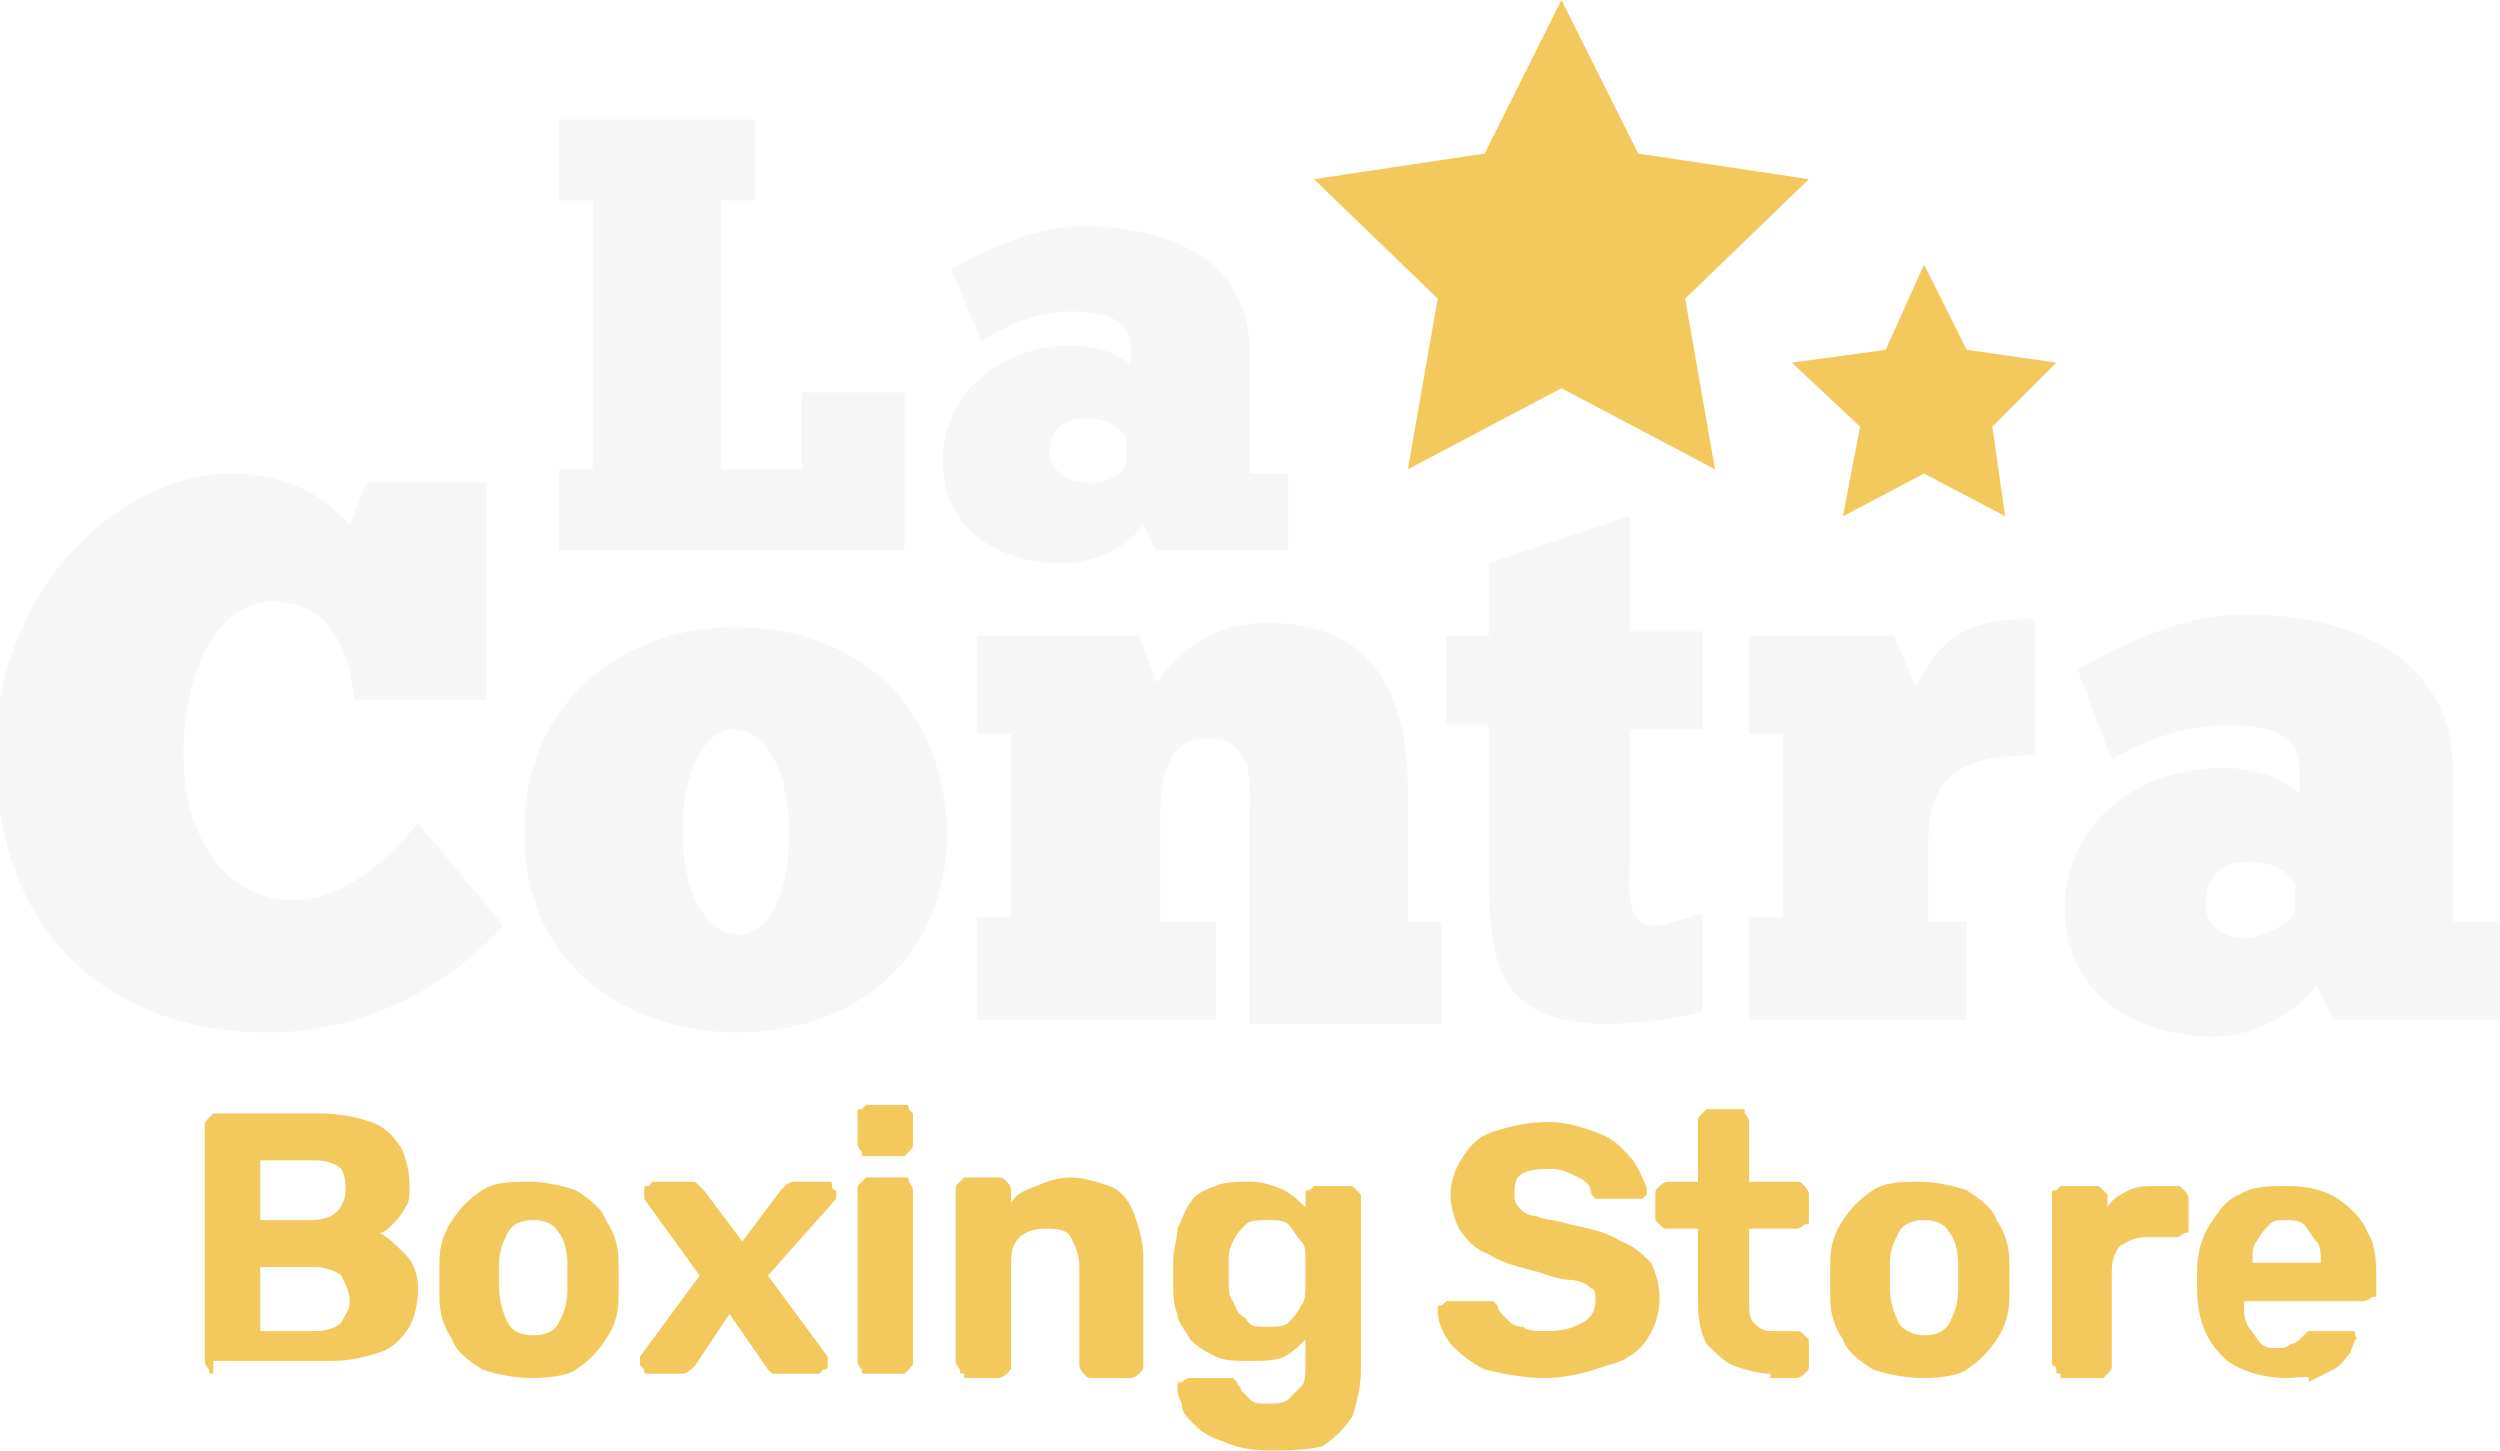
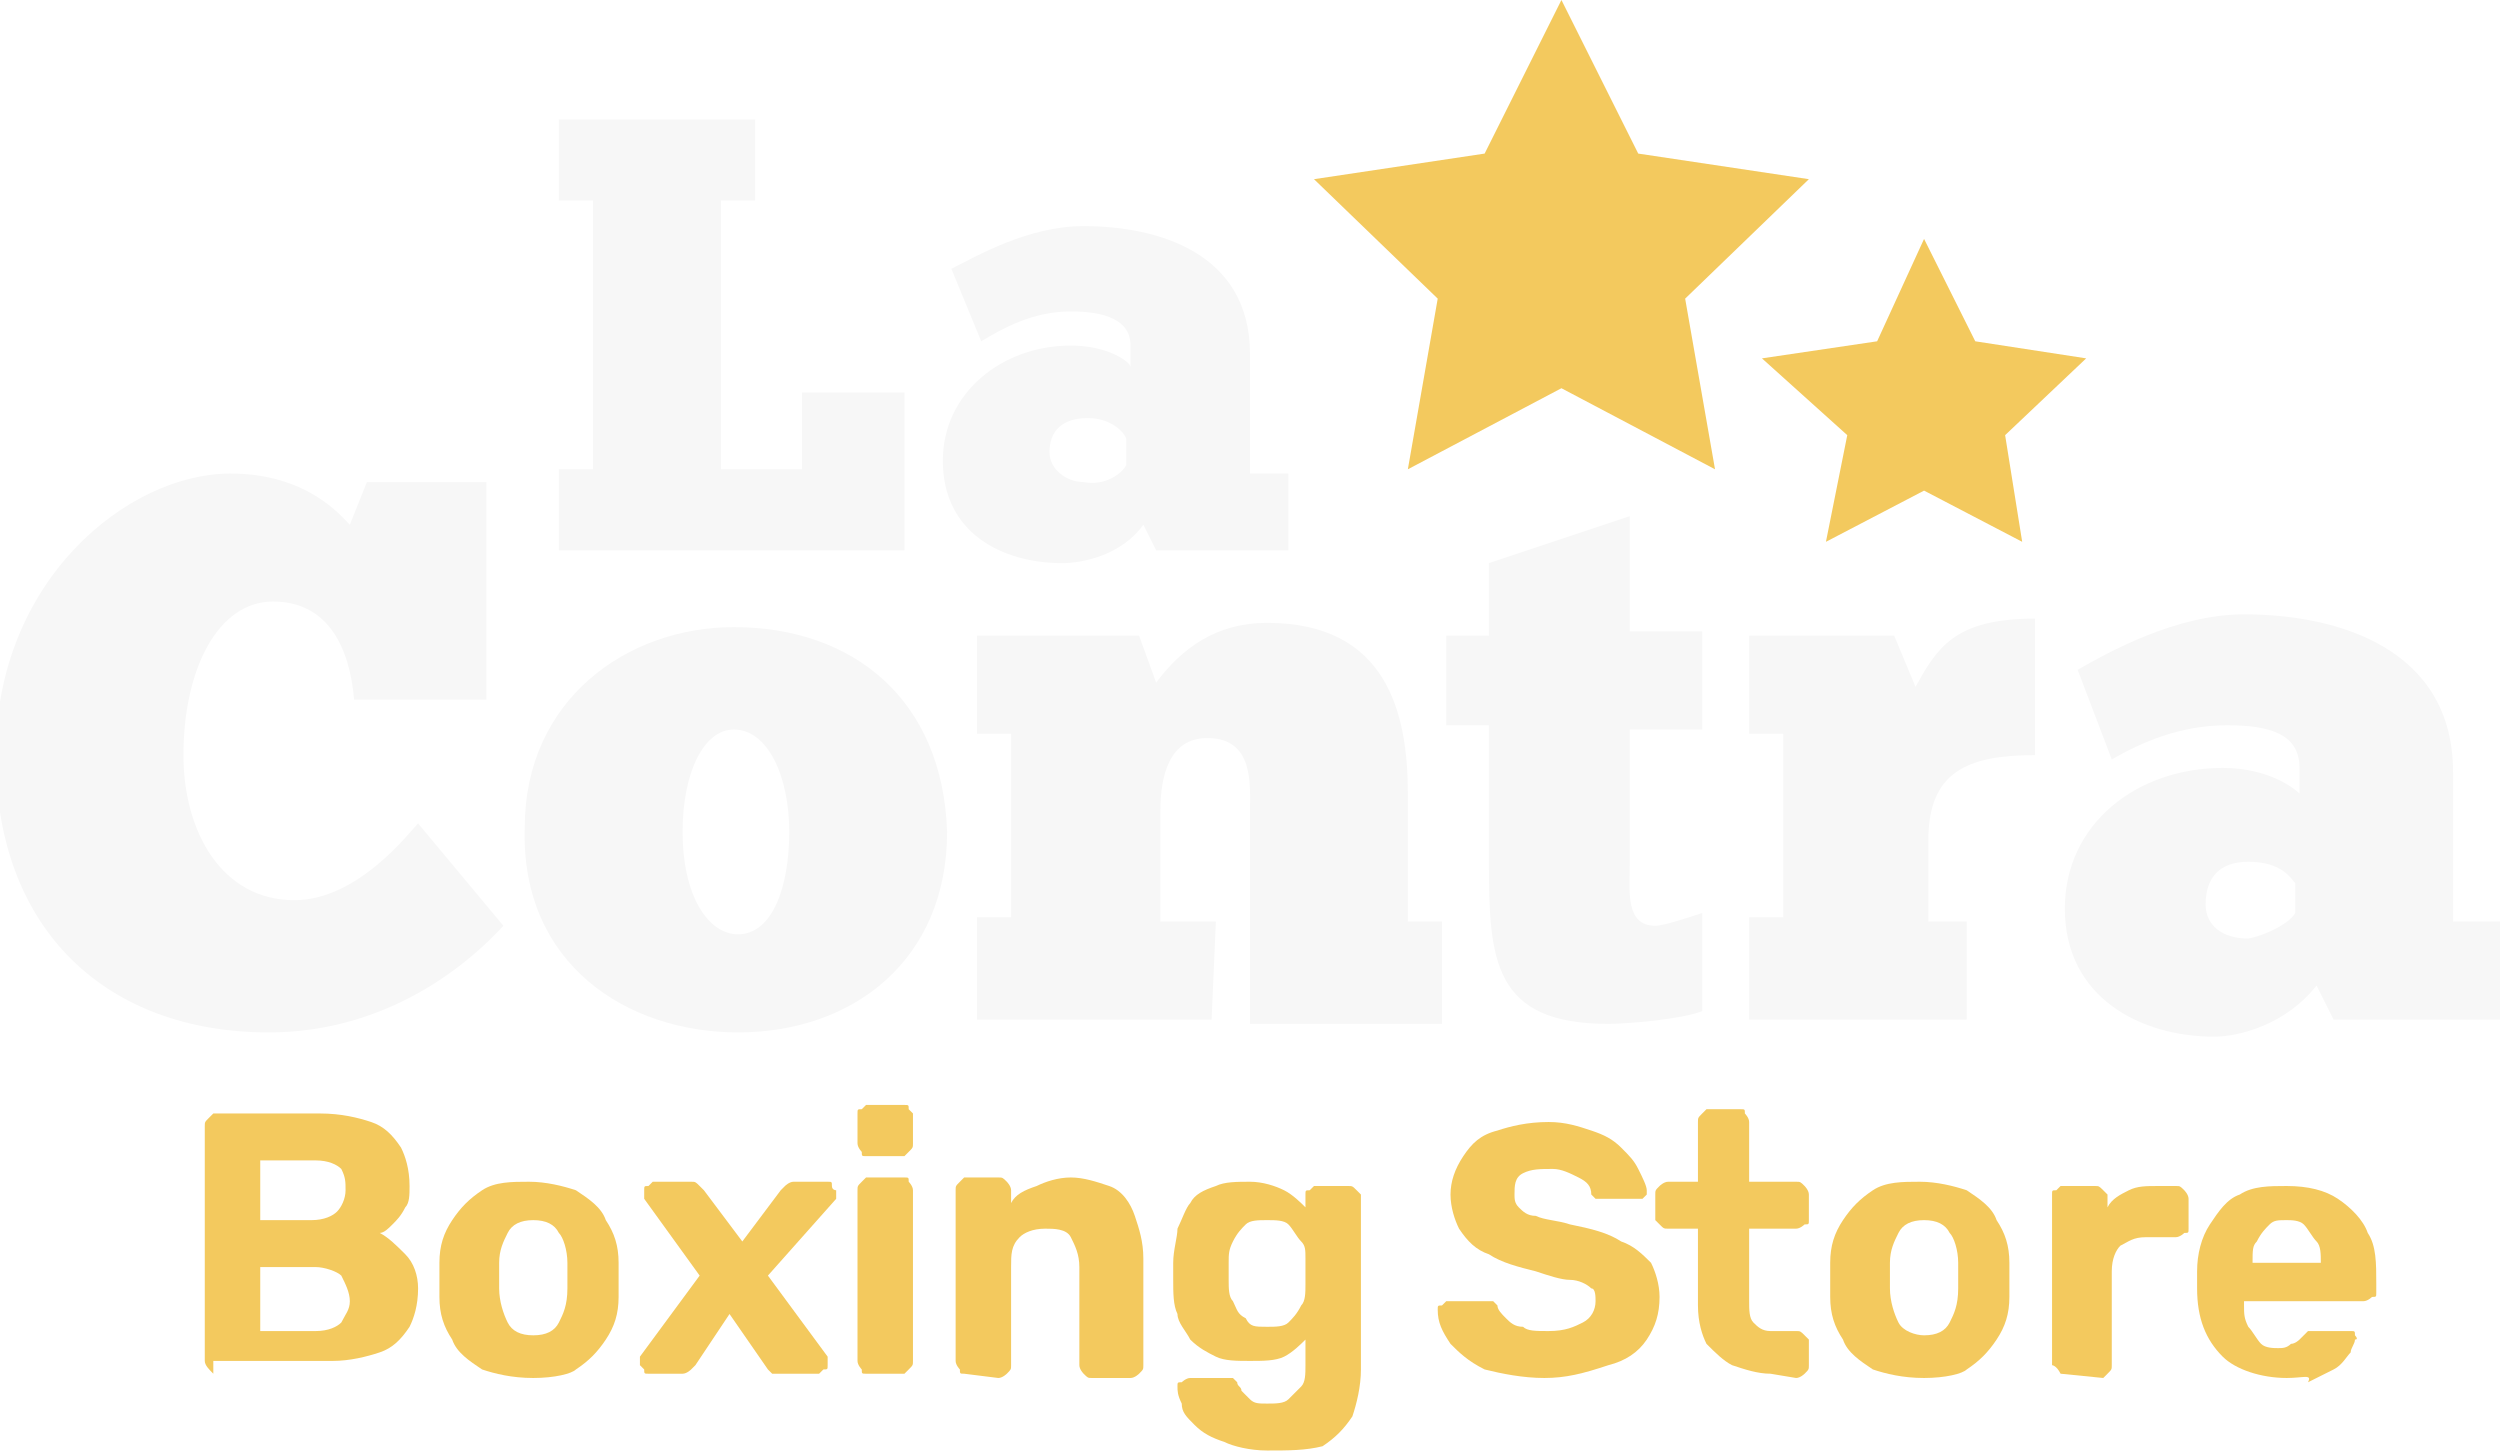
<svg xmlns="http://www.w3.org/2000/svg" version="1.1" id="ac3c5c70-146b-408b-b2f0-c719f1b46e11" x="0px" y="0px" viewBox="0 0 58.6 34" style="enable-background:new 0 0 58.6 34;" xml:space="preserve">
  <style type="text/css">
	.st0{fill:#F3C95E;}
	.st1{fill:#F7F7F7;}
</style>
  <g>
    <g>
      <polygon class="st0" points="36.6,0 38.4,3.6 42.4,4.2 39.5,7 40.2,11 36.6,9.1 33,11 33.7,7 30.8,4.2 34.8,3.6   " />
-       <polygon class="st0" points="45.1,6.2 46.1,8.2 48.2,8.5 46.7,10 47,12.1 45.1,11.1 43.2,12.1 43.6,10 42,8.5 44.2,8.2   " />
+       <polygon class="st0" points="45.1,5.6 46.3,8 48.9,8.4 47,10.2 47.4,12.7 45.1,11.5 42.8,12.7 43.3,10.2 41.3,8.4 44,8   " />
      <g>
        <g>
          <path class="st1" d="M13.1,2.8h4.6v1.9h-0.8V11h1.9V9.2h2.4v3.7h-8.1V11h0.8V4.7h-0.8V2.8z" />
-           <path class="st1" d="M22.3,6.3c0.6-0.3,1.8-1,3.1-1c1.7,0,3.9,0.6,3.9,3v2.8h0.9v1.8h-3.1l-0.3-0.6c-0.5,0.7-1.4,0.9-1.9,0.9      c-1.4,0-2.8-0.7-2.8-2.4c0-1.6,1.4-2.7,3-2.7c0.9,0,1.4,0.4,1.4,0.5V8.1c0-0.6-0.6-0.8-1.4-0.8c-0.9,0-1.6,0.4-2.1,0.7L22.3,6.3      z M26.4,10.9v-0.6c0-0.1-0.3-0.5-0.9-0.5c-0.6,0-0.9,0.3-0.9,0.8c0,0.4,0.4,0.7,0.8,0.7C25.9,11.4,26.3,11.1,26.4,10.9z" />
+           <path class="st1" d="M22.3,6.3c0.6-0.3,1.8-1,3.1-1c1.7,0,3.9,0.6,3.9,3v2.8h0.9v1.8h-3.1l-0.3-0.6c-0.5,0.7-1.4,0.9-1.9,0.9      c-1.4,0-2.8-0.7-2.8-2.4c0-1.6,1.4-2.7,3-2.7c0.9,0,1.4,0.4,1.4,0.5V8.1c0-0.6-0.6-0.8-1.4-0.8c-0.9,0-1.6,0.4-2.1,0.7L22.3,6.3      z M26.4,10.9v-0.6c0-0.1-0.3-0.5-0.9-0.5s-0.9,0.3-0.9,0.8c0,0.4,0.4,0.7,0.8,0.7C25.9,11.4,26.3,11.1,26.4,10.9z" />
        </g>
-         <path class="st1" d="M11.8,21.7c-1.2,1.3-3.1,2.5-5.5,2.5c-3.8,0-6.4-2.4-6.4-6.5c0-4.1,3.1-6.6,5.5-6.6c1.8,0,2.6,1,2.8,1.2     l0.4-1h2.8v5.1H8.3c-0.1-1.2-0.6-2.3-1.9-2.3c-1.3,0-2.1,1.6-2.1,3.6c0,1.8,0.9,3.4,2.6,3.4c1.5,0,2.7-1.6,2.9-1.8L11.8,21.7z" />
+         <path class="st1" d="M11.8,21.7c-1.2,1.3-3.1,2.5-5.5,2.5c-3.8,0-6.4-2.4-6.4-6.5s3.1-6.6,5.5-6.6c1.8,0,2.6,1,2.8,1.2l0.4-1h2.8     v5.1H8.3c-0.1-1.2-0.6-2.3-1.9-2.3s-2.1,1.6-2.1,3.6c0,1.8,0.9,3.4,2.6,3.4c1.5,0,2.7-1.6,2.9-1.8L11.8,21.7z" />
        <path class="st1" d="M12.3,19.4c0-3,2.4-4.7,4.9-4.7c2.8,0,4.9,1.7,5,4.8c0,3-2.2,4.7-4.9,4.7C14.7,24.2,12.2,22.6,12.3,19.4z      M18.5,19.5c0-1.3-0.5-2.4-1.3-2.4c-0.7,0-1.2,1-1.2,2.4c0,1.5,0.6,2.4,1.3,2.4C18.1,21.9,18.5,20.8,18.5,19.5z" />
-         <path class="st1" d="M28.4,23.9h-5.5v-2.4h0.8v-4.3h-0.8v-2.3h3.8l0.4,1.1c0.6-0.8,1.4-1.4,2.6-1.4c2.8,0,3.3,2.1,3.3,4v3h0.8     v2.4h-4.5V19c0-0.6,0.1-1.7-1-1.7c-0.9,0-1.1,0.9-1.1,1.7v2.6h1.3V23.9z" />
-         <path class="st1" d="M33.9,14.9h1v-1.7l3.3-1.1v2.7h1.7v2.3h-1.7v3.2c0,0.6-0.1,1.4,0.6,1.4c0.2,0,0.8-0.2,1.1-0.3v2.3     c-0.5,0.2-1.8,0.3-2.2,0.3c-2.7,0-2.8-1.5-2.8-3.8v-3.2h-1V14.9z" />
-         <path class="st1" d="M46.1,23.9H41v-2.4h0.8v-4.3h-0.8v-2.3h3.4l0.5,1.2c0.5-0.9,0.9-1.6,2.8-1.6v3.2c-1.6,0-2.5,0.4-2.5,2v1.9     h0.9V23.9z" />
+         <path class="st1" d="M28.4,23.9h-5.5v-2.4h0.8v-4.3h-0.8v-2.3h3.8l0.4,1.1c0.6-0.8,1.4-1.4,2.6-1.4c2.8,0,3.3,2.1,3.3,4v3h0.8V24     h-4.5v-5c0-0.6,0.1-1.7-1-1.7c-0.9,0-1.1,0.9-1.1,1.7v2.6h1.3L28.4,23.9L28.4,23.9z" />
+         <path class="st1" d="M33.9,14.9h1v-1.7l3.3-1.1v2.7h1.7v2.3h-1.7v3.2c0,0.6-0.1,1.4,0.6,1.4c0.2,0,0.8-0.2,1.1-0.3v2.3     c-0.5,0.2-1.8,0.3-2.2,0.3c-2.7,0-2.8-1.5-2.8-3.8V17h-1C33.9,17,33.9,14.9,33.9,14.9z" />
+         <path class="st1" d="M46.1,23.9H41v-2.4h0.8v-4.3H41v-2.3h3.4l0.5,1.2c0.5-0.9,0.9-1.6,2.8-1.6v3.2c-1.6,0-2.5,0.4-2.5,2v1.9h0.9     C46.1,21.6,46.1,23.9,46.1,23.9z" />
        <path class="st1" d="M48.7,15.7c0.7-0.4,2.3-1.3,3.9-1.3c2.2,0,4.9,0.8,4.9,3.7v3.5h1.1v2.3h-3.9l-0.4-0.8     c-0.7,0.9-1.8,1.2-2.4,1.2c-1.7,0-3.5-0.9-3.5-3c0-2,1.7-3.3,3.7-3.3c1.1,0,1.7,0.5,1.8,0.6V18c0-0.8-0.7-1-1.7-1     c-1.1,0-2,0.4-2.7,0.8L48.7,15.7z M53.8,21.4v-0.7c-0.1-0.1-0.3-0.5-1.1-0.5c-0.7,0-1,0.4-1,1c0,0.5,0.4,0.8,1,0.8     C53.2,21.9,53.7,21.6,53.8,21.4z" />
      </g>
    </g>
    <g>
-       <path class="st0" d="M5,32.2c-0.1,0-0.1,0-0.1-0.1c0,0-0.1-0.1-0.1-0.2v-5.5c0-0.1,0-0.1,0.1-0.2c0,0,0.1-0.1,0.1-0.1h2.5    c0.5,0,0.9,0.1,1.2,0.2s0.5,0.3,0.7,0.6c0.1,0.2,0.2,0.5,0.2,0.9c0,0.2,0,0.4-0.1,0.5c-0.1,0.2-0.2,0.3-0.3,0.4    c-0.1,0.1-0.2,0.2-0.3,0.2c0.2,0.1,0.4,0.3,0.6,0.5c0.2,0.2,0.3,0.5,0.3,0.8c0,0.4-0.1,0.7-0.2,0.9c-0.2,0.3-0.4,0.5-0.7,0.6    c-0.3,0.1-0.7,0.2-1.1,0.2H5z M6.1,28.6h1.2c0.3,0,0.5-0.1,0.6-0.2c0.1-0.1,0.2-0.3,0.2-0.5S8.1,27.6,8,27.4    c-0.1-0.1-0.3-0.2-0.6-0.2H6.1V28.6z M6.1,31.2h1.3c0.3,0,0.5-0.1,0.6-0.2c0.1-0.2,0.2-0.3,0.2-0.5c0-0.2-0.1-0.4-0.2-0.6    c-0.1-0.1-0.4-0.2-0.6-0.2H6.1V31.2z" />
-       <path class="st0" d="M12.5,32.3c-0.5,0-0.9-0.1-1.2-0.2c-0.3-0.2-0.6-0.4-0.7-0.7c-0.2-0.3-0.3-0.6-0.3-1c0-0.1,0-0.2,0-0.4    c0-0.1,0-0.3,0-0.4c0-0.4,0.1-0.7,0.3-1c0.2-0.3,0.4-0.5,0.7-0.7c0.3-0.2,0.7-0.2,1.1-0.2c0.4,0,0.8,0.1,1.1,0.2    c0.3,0.2,0.6,0.4,0.7,0.7c0.2,0.3,0.3,0.6,0.3,1c0,0.1,0,0.2,0,0.4c0,0.1,0,0.3,0,0.4c0,0.4-0.1,0.7-0.3,1    c-0.2,0.3-0.4,0.5-0.7,0.7C13.4,32.2,13,32.3,12.5,32.3z M12.5,31.3c0.3,0,0.5-0.1,0.6-0.3c0.1-0.2,0.2-0.4,0.2-0.8    c0-0.1,0-0.2,0-0.3c0-0.1,0-0.3,0-0.3c0-0.3-0.1-0.6-0.2-0.7c-0.1-0.2-0.3-0.3-0.6-0.3c-0.3,0-0.5,0.1-0.6,0.3    c-0.1,0.2-0.2,0.4-0.2,0.7c0,0.1,0,0.2,0,0.3c0,0.1,0,0.3,0,0.3c0,0.3,0.1,0.6,0.2,0.8C12,31.2,12.2,31.3,12.5,31.3z" />
-       <path class="st0" d="M15.2,32.2c-0.1,0-0.1,0-0.1-0.1c0,0-0.1-0.1-0.1-0.1c0,0,0,0,0-0.1c0,0,0,0,0-0.1l1.4-1.9l-1.3-1.8    c0,0,0,0,0-0.1c0,0,0,0,0-0.1c0-0.1,0-0.1,0.1-0.1c0,0,0.1-0.1,0.1-0.1h0.9c0.1,0,0.1,0,0.2,0.1c0,0,0.1,0.1,0.1,0.1l0.9,1.2    l0.9-1.2c0,0,0.1-0.1,0.1-0.1s0.1-0.1,0.2-0.1h0.8c0.1,0,0.1,0,0.1,0.1s0.1,0.1,0.1,0.1c0,0,0,0,0,0.1c0,0,0,0,0,0.1L18,29.9    l1.4,1.9c0,0,0,0,0,0.1c0,0,0,0,0,0.1c0,0.1,0,0.1-0.1,0.1c0,0-0.1,0.1-0.1,0.1h-0.9c-0.1,0-0.1,0-0.2,0c0,0-0.1-0.1-0.1-0.1    l-0.9-1.3L16.3,32c0,0-0.1,0.1-0.1,0.1c0,0-0.1,0.1-0.2,0.1H15.2z" />
-       <path class="st0" d="M20.3,27.1c-0.1,0-0.1,0-0.1-0.1c0,0-0.1-0.1-0.1-0.2v-0.7c0-0.1,0-0.1,0.1-0.1c0,0,0.1-0.1,0.1-0.1h0.9    c0.1,0,0.1,0,0.1,0.1c0,0,0.1,0.1,0.1,0.1v0.7c0,0.1,0,0.1-0.1,0.2c0,0-0.1,0.1-0.1,0.1H20.3z M20.3,32.2c-0.1,0-0.1,0-0.1-0.1    c0,0-0.1-0.1-0.1-0.2v-4c0-0.1,0-0.1,0.1-0.2c0,0,0.1-0.1,0.1-0.1h0.9c0.1,0,0.1,0,0.1,0.1c0,0,0.1,0.1,0.1,0.2v4    c0,0.1,0,0.1-0.1,0.2c0,0-0.1,0.1-0.1,0.1H20.3z" />
-       <path class="st0" d="M22.6,32.2c-0.1,0-0.1,0-0.1-0.1c0,0-0.1-0.1-0.1-0.2v-4c0-0.1,0-0.1,0.1-0.2c0,0,0.1-0.1,0.1-0.1h0.8    c0.1,0,0.1,0,0.2,0.1c0,0,0.1,0.1,0.1,0.2v0.3c0.1-0.2,0.3-0.3,0.6-0.4c0.2-0.1,0.5-0.2,0.8-0.2c0.3,0,0.6,0.1,0.9,0.2    c0.3,0.1,0.5,0.4,0.6,0.7c0.1,0.3,0.2,0.6,0.2,1V32c0,0.1,0,0.1-0.1,0.2c0,0-0.1,0.1-0.2,0.1h-0.9c-0.1,0-0.1,0-0.2-0.1    c0,0-0.1-0.1-0.1-0.2v-2.3c0-0.3-0.1-0.5-0.2-0.7c-0.1-0.2-0.4-0.2-0.6-0.2c-0.3,0-0.5,0.1-0.6,0.2c-0.2,0.2-0.2,0.4-0.2,0.7V32    c0,0.1,0,0.1-0.1,0.2c0,0-0.1,0.1-0.2,0.1H22.6z" />
-       <path class="st0" d="M29.7,34c-0.4,0-0.8-0.1-1-0.2c-0.3-0.1-0.5-0.2-0.7-0.4c-0.2-0.2-0.3-0.3-0.3-0.5c-0.1-0.2-0.1-0.3-0.1-0.4    c0-0.1,0-0.1,0.1-0.1c0,0,0.1-0.1,0.2-0.1h0.9c0.1,0,0.1,0,0.1,0c0,0,0.1,0.1,0.1,0.1c0,0.1,0.1,0.1,0.1,0.2    c0.1,0.1,0.1,0.1,0.2,0.2c0.1,0.1,0.2,0.1,0.4,0.1c0.2,0,0.4,0,0.5-0.1c0.1-0.1,0.2-0.2,0.3-0.3c0.1-0.1,0.1-0.3,0.1-0.5v-0.6    c-0.1,0.1-0.3,0.3-0.5,0.4c-0.2,0.1-0.5,0.1-0.8,0.1c-0.3,0-0.6,0-0.8-0.1c-0.2-0.1-0.4-0.2-0.6-0.4c-0.1-0.2-0.3-0.4-0.3-0.6    c-0.1-0.2-0.1-0.5-0.1-0.8c0-0.2,0-0.3,0-0.4c0-0.3,0.1-0.6,0.1-0.8c0.1-0.2,0.2-0.5,0.3-0.6c0.1-0.2,0.3-0.3,0.6-0.4    c0.2-0.1,0.5-0.1,0.8-0.1c0.3,0,0.6,0.1,0.8,0.2c0.2,0.1,0.4,0.3,0.5,0.4V28c0-0.1,0-0.1,0.1-0.1c0,0,0.1-0.1,0.1-0.1h0.8    c0.1,0,0.1,0,0.2,0.1c0,0,0.1,0.1,0.1,0.1l0,4.1c0,0.4-0.1,0.8-0.2,1.1c-0.2,0.3-0.4,0.5-0.7,0.7C30.6,34,30.2,34,29.7,34z     M29.7,31.1c0.2,0,0.4,0,0.5-0.1c0.1-0.1,0.2-0.2,0.3-0.4c0.1-0.1,0.1-0.3,0.1-0.5c0-0.1,0-0.2,0-0.3c0-0.1,0-0.2,0-0.3    c0-0.2,0-0.3-0.1-0.4c-0.1-0.1-0.2-0.3-0.3-0.4c-0.1-0.1-0.3-0.1-0.5-0.1c-0.2,0-0.4,0-0.5,0.1c-0.1,0.1-0.2,0.2-0.3,0.4    c-0.1,0.2-0.1,0.3-0.1,0.5c0,0.1,0,0.3,0,0.4c0,0.2,0,0.4,0.1,0.5c0.1,0.2,0.1,0.3,0.3,0.4C29.3,31.1,29.4,31.1,29.7,31.1z" />
-       <path class="st0" d="M36.2,32.3c-0.5,0-1-0.1-1.4-0.2c-0.4-0.2-0.6-0.4-0.8-0.6c-0.2-0.3-0.3-0.5-0.3-0.8c0-0.1,0-0.1,0.1-0.1    c0,0,0.1-0.1,0.1-0.1h0.9c0.1,0,0.1,0,0.2,0c0,0,0.1,0.1,0.1,0.1c0,0.1,0.1,0.2,0.2,0.3c0.1,0.1,0.2,0.2,0.4,0.2    c0.1,0.1,0.3,0.1,0.6,0.1c0.4,0,0.6-0.1,0.8-0.2c0.2-0.1,0.3-0.3,0.3-0.5c0-0.1,0-0.3-0.1-0.3c-0.1-0.1-0.3-0.2-0.5-0.2    s-0.5-0.1-0.8-0.2c-0.4-0.1-0.8-0.2-1.1-0.4c-0.3-0.1-0.5-0.3-0.7-0.6c-0.1-0.2-0.2-0.5-0.2-0.8s0.1-0.6,0.3-0.9    c0.2-0.3,0.4-0.5,0.8-0.6c0.3-0.1,0.7-0.2,1.2-0.2c0.4,0,0.7,0.1,1,0.2c0.3,0.1,0.5,0.2,0.7,0.4c0.2,0.2,0.3,0.3,0.4,0.5    c0.1,0.2,0.2,0.4,0.2,0.5c0,0.1,0,0.1,0,0.1c0,0-0.1,0.1-0.1,0.1h-0.9c-0.1,0-0.1,0-0.2,0c0,0-0.1-0.1-0.1-0.1    c0-0.2-0.1-0.3-0.3-0.4c-0.2-0.1-0.4-0.2-0.6-0.2c-0.3,0-0.5,0-0.7,0.1c-0.2,0.1-0.2,0.3-0.2,0.5c0,0.1,0,0.2,0.1,0.3    c0.1,0.1,0.2,0.2,0.4,0.2c0.2,0.1,0.5,0.1,0.8,0.2c0.5,0.1,0.9,0.2,1.2,0.4c0.3,0.1,0.5,0.3,0.7,0.5c0.1,0.2,0.2,0.5,0.2,0.8    c0,0.4-0.1,0.7-0.3,1c-0.2,0.3-0.5,0.5-0.9,0.6C37.1,32.2,36.7,32.3,36.2,32.3z" />
-       <path class="st0" d="M41.5,32.2c-0.3,0-0.6-0.1-0.9-0.2c-0.2-0.1-0.4-0.3-0.6-0.5c-0.1-0.2-0.2-0.5-0.2-0.9v-1.8h-0.7    c-0.1,0-0.1,0-0.2-0.1c0,0-0.1-0.1-0.1-0.1V28c0-0.1,0-0.1,0.1-0.2c0,0,0.1-0.1,0.2-0.1h0.7v-1.4c0-0.1,0-0.1,0.1-0.2    s0.1-0.1,0.1-0.1h0.8c0.1,0,0.1,0,0.1,0.1c0,0,0.1,0.1,0.1,0.2v1.4h1.1c0.1,0,0.1,0,0.2,0.1c0,0,0.1,0.1,0.1,0.2v0.6    c0,0.1,0,0.1-0.1,0.1c0,0-0.1,0.1-0.2,0.1h-1.1v1.7c0,0.2,0,0.4,0.1,0.5c0.1,0.1,0.2,0.2,0.4,0.2h0.6c0.1,0,0.1,0,0.2,0.1    c0,0,0.1,0.1,0.1,0.1V32c0,0.1,0,0.1-0.1,0.2c0,0-0.1,0.1-0.2,0.1H41.5z" />
-       <path class="st0" d="M45.1,32.3c-0.5,0-0.9-0.1-1.2-0.2c-0.3-0.2-0.6-0.4-0.7-0.7c-0.2-0.3-0.3-0.6-0.3-1c0-0.1,0-0.2,0-0.4    c0-0.1,0-0.3,0-0.4c0-0.4,0.1-0.7,0.3-1c0.2-0.3,0.4-0.5,0.7-0.7c0.3-0.2,0.7-0.2,1.1-0.2c0.4,0,0.8,0.1,1.1,0.2    c0.3,0.2,0.6,0.4,0.7,0.7c0.2,0.3,0.3,0.6,0.3,1c0,0.1,0,0.2,0,0.4c0,0.1,0,0.3,0,0.4c0,0.4-0.1,0.7-0.3,1    c-0.2,0.3-0.4,0.5-0.7,0.7C46,32.2,45.6,32.3,45.1,32.3z M45.1,31.3c0.3,0,0.5-0.1,0.6-0.3c0.1-0.2,0.2-0.4,0.2-0.8    c0-0.1,0-0.2,0-0.3c0-0.1,0-0.3,0-0.3c0-0.3-0.1-0.6-0.2-0.7c-0.1-0.2-0.3-0.3-0.6-0.3c-0.3,0-0.5,0.1-0.6,0.3    c-0.1,0.2-0.2,0.4-0.2,0.7c0,0.1,0,0.2,0,0.3c0,0.1,0,0.3,0,0.3c0,0.3,0.1,0.6,0.2,0.8C44.6,31.2,44.9,31.3,45.1,31.3z" />
-       <path class="st0" d="M48.3,32.2c-0.1,0-0.1,0-0.1-0.1S48.1,32,48.1,32v-4c0-0.1,0-0.1,0.1-0.1c0,0,0.1-0.1,0.1-0.1h0.8    c0.1,0,0.1,0,0.2,0.1c0,0,0.1,0.1,0.1,0.1v0.3c0.1-0.2,0.3-0.3,0.5-0.4c0.2-0.1,0.4-0.1,0.7-0.1H51c0.1,0,0.1,0,0.2,0.1    c0,0,0.1,0.1,0.1,0.2v0.7c0,0.1,0,0.1-0.1,0.1c0,0-0.1,0.1-0.2,0.1h-0.7c-0.3,0-0.4,0.1-0.6,0.2c-0.1,0.1-0.2,0.3-0.2,0.6V32    c0,0.1,0,0.1-0.1,0.2s-0.1,0.1-0.1,0.1H48.3z" />
-       <path class="st0" d="M53.6,32.3c-0.6,0-1.2-0.2-1.5-0.5c-0.4-0.4-0.6-0.9-0.6-1.6c0,0,0-0.1,0-0.2c0-0.1,0-0.1,0-0.2    c0-0.4,0.1-0.8,0.3-1.1c0.2-0.3,0.4-0.6,0.7-0.7c0.3-0.2,0.7-0.2,1.1-0.2c0.5,0,0.9,0.1,1.2,0.3c0.3,0.2,0.6,0.5,0.7,0.8    c0.2,0.3,0.2,0.7,0.2,1.2v0.2c0,0.1,0,0.1-0.1,0.1c0,0-0.1,0.1-0.2,0.1h-2.8c0,0,0,0,0,0.1c0,0.2,0,0.3,0.1,0.5    c0.1,0.1,0.2,0.3,0.3,0.4c0.1,0.1,0.3,0.1,0.4,0.1c0.1,0,0.2,0,0.3-0.1c0.1,0,0.2-0.1,0.2-0.1c0.1-0.1,0.1-0.1,0.1-0.1    c0.1-0.1,0.1-0.1,0.1-0.1c0,0,0.1,0,0.1,0h0.9c0.1,0,0.1,0,0.1,0.1c0,0,0.1,0.1,0,0.1c0,0.1-0.1,0.2-0.1,0.3    c-0.1,0.1-0.2,0.3-0.4,0.4s-0.4,0.2-0.6,0.3C54.2,32.2,54,32.3,53.6,32.3z M52.8,29.6h1.6v0c0-0.2,0-0.4-0.1-0.5    c-0.1-0.1-0.2-0.3-0.3-0.4c-0.1-0.1-0.3-0.1-0.4-0.1c-0.2,0-0.3,0-0.4,0.1c-0.1,0.1-0.2,0.2-0.3,0.4    C52.8,29.2,52.8,29.3,52.8,29.6L52.8,29.6z" />
+       <path class="st0" d="M5,32.2C4.9,32.2,4.9,32.2,5,32.2c-0.1-0.1-0.2-0.2-0.2-0.3v-5.5c0-0.1,0-0.1,0.1-0.2L5,26.1h2.5    c0.5,0,0.9,0.1,1.2,0.2s0.5,0.3,0.7,0.6c0.1,0.2,0.2,0.5,0.2,0.9c0,0.2,0,0.4-0.1,0.5c-0.1,0.2-0.2,0.3-0.3,0.4S9,28.9,8.9,28.9    c0.2,0.1,0.4,0.3,0.6,0.5c0.2,0.2,0.3,0.5,0.3,0.8c0,0.4-0.1,0.7-0.2,0.9c-0.2,0.3-0.4,0.5-0.7,0.6s-0.7,0.2-1.1,0.2H5V32.2z     M6.1,28.6h1.2c0.3,0,0.5-0.1,0.6-0.2s0.2-0.3,0.2-0.5s0-0.3-0.1-0.5c-0.1-0.1-0.3-0.2-0.6-0.2H6.1V28.6z M6.1,31.2h1.3    c0.3,0,0.5-0.1,0.6-0.2c0.1-0.2,0.2-0.3,0.2-0.5S8.1,30.1,8,29.9c-0.1-0.1-0.4-0.2-0.6-0.2H6.1V31.2z" />
+       <path class="st0" d="M12.5,32.3c-0.5,0-0.9-0.1-1.2-0.2c-0.3-0.2-0.6-0.4-0.7-0.7c-0.2-0.3-0.3-0.6-0.3-1c0-0.1,0-0.2,0-0.4    c0-0.1,0-0.3,0-0.4c0-0.4,0.1-0.7,0.3-1s0.4-0.5,0.7-0.7s0.7-0.2,1.1-0.2c0.4,0,0.8,0.1,1.1,0.2c0.3,0.2,0.6,0.4,0.7,0.7    c0.2,0.3,0.3,0.6,0.3,1c0,0.1,0,0.2,0,0.4c0,0.1,0,0.3,0,0.4c0,0.4-0.1,0.7-0.3,1s-0.4,0.5-0.7,0.7C13.4,32.2,13,32.3,12.5,32.3z     M12.5,31.3c0.3,0,0.5-0.1,0.6-0.3c0.1-0.2,0.2-0.4,0.2-0.8c0-0.1,0-0.2,0-0.3c0-0.1,0-0.3,0-0.3c0-0.3-0.1-0.6-0.2-0.7    c-0.1-0.2-0.3-0.3-0.6-0.3s-0.5,0.1-0.6,0.3c-0.1,0.2-0.2,0.4-0.2,0.7c0,0.1,0,0.2,0,0.3c0,0.1,0,0.3,0,0.3c0,0.3,0.1,0.6,0.2,0.8    C12,31.2,12.2,31.3,12.5,31.3z" />
+       <path class="st0" d="M15.2,32.2c-0.1,0-0.1,0-0.1-0.1L15,32c0,0,0,0,0-0.1c0,0,0,0,0-0.1l1.4-1.9l-1.3-1.8c0,0,0,0,0-0.1    c0,0,0,0,0-0.1s0-0.1,0.1-0.1l0.1-0.1h0.9c0.1,0,0.1,0,0.2,0.1l0.1,0.1l0.9,1.2l0.9-1.2l0.1-0.1c0,0,0.1-0.1,0.2-0.1h0.8    c0.1,0,0.1,0,0.1,0.1s0.1,0.1,0.1,0.1s0,0,0,0.1c0,0,0,0,0,0.1L18,29.9l1.4,1.9c0,0,0,0,0,0.1c0,0,0,0,0,0.1c0,0.1,0,0.1-0.1,0.1    l-0.1,0.1h-0.9c-0.1,0-0.1,0-0.2,0L18,32.1l-0.9-1.3L16.3,32l-0.1,0.1c0,0-0.1,0.1-0.2,0.1C16,32.2,15.2,32.2,15.2,32.2z" />
+       <path class="st0" d="M20.3,27.1c-0.1,0-0.1,0-0.1-0.1c0,0-0.1-0.1-0.1-0.2v-0.7c0-0.1,0-0.1,0.1-0.1l0.1-0.1h0.9    c0.1,0,0.1,0,0.1,0.1l0.1,0.1v0.7c0,0.1,0,0.1-0.1,0.2l-0.1,0.1H20.3z M20.3,32.2c-0.1,0-0.1,0-0.1-0.1c0,0-0.1-0.1-0.1-0.2v-4    c0-0.1,0-0.1,0.1-0.2l0.1-0.1h0.9c0.1,0,0.1,0,0.1,0.1c0,0,0.1,0.1,0.1,0.2v4c0,0.1,0,0.1-0.1,0.2l-0.1,0.1H20.3z" />
+       <path class="st0" d="M22.6,32.2c-0.1,0-0.1,0-0.1-0.1c0,0-0.1-0.1-0.1-0.2v-4c0-0.1,0-0.1,0.1-0.2l0.1-0.1h0.8    c0.1,0,0.1,0,0.2,0.1c0,0,0.1,0.1,0.1,0.2v0.3c0.1-0.2,0.3-0.3,0.6-0.4c0.2-0.1,0.5-0.2,0.8-0.2s0.6,0.1,0.9,0.2s0.5,0.4,0.6,0.7    c0.1,0.3,0.2,0.6,0.2,1V32c0,0.1,0,0.1-0.1,0.2c0,0-0.1,0.1-0.2,0.1h-0.9c-0.1,0-0.1,0-0.2-0.1c0,0-0.1-0.1-0.1-0.2v-2.3    c0-0.3-0.1-0.5-0.2-0.7s-0.4-0.2-0.6-0.2c-0.3,0-0.5,0.1-0.6,0.2c-0.2,0.2-0.2,0.4-0.2,0.7V32c0,0.1,0,0.1-0.1,0.2    c0,0-0.1,0.1-0.2,0.1L22.6,32.2L22.6,32.2z" />
+       <path class="st0" d="M29.7,34c-0.4,0-0.8-0.1-1-0.2c-0.3-0.1-0.5-0.2-0.7-0.4s-0.3-0.3-0.3-0.5c-0.1-0.2-0.1-0.3-0.1-0.4    c0-0.1,0-0.1,0.1-0.1c0,0,0.1-0.1,0.2-0.1h0.9c0.1,0,0.1,0,0.1,0l0.1,0.1c0,0.1,0.1,0.1,0.1,0.2c0.1,0.1,0.1,0.1,0.2,0.2    c0.1,0.1,0.2,0.1,0.4,0.1c0.2,0,0.4,0,0.5-0.1s0.2-0.2,0.3-0.3c0.1-0.1,0.1-0.3,0.1-0.5v-0.6c-0.1,0.1-0.3,0.3-0.5,0.4    s-0.5,0.1-0.8,0.1s-0.6,0-0.8-0.1c-0.2-0.1-0.4-0.2-0.6-0.4c-0.1-0.2-0.3-0.4-0.3-0.6c-0.1-0.2-0.1-0.5-0.1-0.8c0-0.2,0-0.3,0-0.4    c0-0.3,0.1-0.6,0.1-0.8c0.1-0.2,0.2-0.5,0.3-0.6c0.1-0.2,0.3-0.3,0.6-0.4c0.2-0.1,0.5-0.1,0.8-0.1s0.6,0.1,0.8,0.2    c0.2,0.1,0.4,0.3,0.5,0.4V28c0-0.1,0-0.1,0.1-0.1l0.1-0.1h0.8c0.1,0,0.1,0,0.2,0.1l0.1,0.1v4.1c0,0.4-0.1,0.8-0.2,1.1    c-0.2,0.3-0.4,0.5-0.7,0.7C30.6,34,30.2,34,29.7,34z M29.7,31.1c0.2,0,0.4,0,0.5-0.1s0.2-0.2,0.3-0.4c0.1-0.1,0.1-0.3,0.1-0.5    c0-0.1,0-0.2,0-0.3c0-0.1,0-0.2,0-0.3c0-0.2,0-0.3-0.1-0.4s-0.2-0.3-0.3-0.4c-0.1-0.1-0.3-0.1-0.5-0.1s-0.4,0-0.5,0.1    s-0.2,0.2-0.3,0.4c-0.1,0.2-0.1,0.3-0.1,0.5c0,0.1,0,0.3,0,0.4c0,0.2,0,0.4,0.1,0.5c0.1,0.2,0.1,0.3,0.3,0.4    C29.3,31.1,29.4,31.1,29.7,31.1z" />
+       <path class="st0" d="M36.2,32.3c-0.5,0-1-0.1-1.4-0.2c-0.4-0.2-0.6-0.4-0.8-0.6c-0.2-0.3-0.3-0.5-0.3-0.8c0-0.1,0-0.1,0.1-0.1    l0.1-0.1h0.9c0.1,0,0.1,0,0.2,0l0.1,0.1c0,0.1,0.1,0.2,0.2,0.3c0.1,0.1,0.2,0.2,0.4,0.2c0.1,0.1,0.3,0.1,0.6,0.1    c0.4,0,0.6-0.1,0.8-0.2s0.3-0.3,0.3-0.5c0-0.1,0-0.3-0.1-0.3C37.2,30.1,37,30,36.8,30s-0.5-0.1-0.8-0.2c-0.4-0.1-0.8-0.2-1.1-0.4    c-0.3-0.1-0.5-0.3-0.7-0.6C34.1,28.6,34,28.3,34,28s0.1-0.6,0.3-0.9s0.4-0.5,0.8-0.6c0.3-0.1,0.7-0.2,1.2-0.2c0.4,0,0.7,0.1,1,0.2    s0.5,0.2,0.7,0.4c0.2,0.2,0.3,0.3,0.4,0.5c0.1,0.2,0.2,0.4,0.2,0.5s0,0.1,0,0.1l-0.1,0.1h-0.9c-0.1,0-0.1,0-0.2,0L37.3,28    c0-0.2-0.1-0.3-0.3-0.4s-0.4-0.2-0.6-0.2c-0.3,0-0.5,0-0.7,0.1s-0.2,0.3-0.2,0.5c0,0.1,0,0.2,0.1,0.3c0.1,0.1,0.2,0.2,0.4,0.2    c0.2,0.1,0.5,0.1,0.8,0.2c0.5,0.1,0.9,0.2,1.2,0.4c0.3,0.1,0.5,0.3,0.7,0.5c0.1,0.2,0.2,0.5,0.2,0.8c0,0.4-0.1,0.7-0.3,1    s-0.5,0.5-0.9,0.6C37.1,32.2,36.7,32.3,36.2,32.3z" />
+       <path class="st0" d="M41.5,32.2c-0.3,0-0.6-0.1-0.9-0.2c-0.2-0.1-0.4-0.3-0.6-0.5c-0.1-0.2-0.2-0.5-0.2-0.9v-1.8h-0.7    c-0.1,0-0.1,0-0.2-0.1l-0.1-0.1V28c0-0.1,0-0.1,0.1-0.2c0,0,0.1-0.1,0.2-0.1h0.7v-1.4c0-0.1,0-0.1,0.1-0.2S40,26,40,26h0.8    c0.1,0,0.1,0,0.1,0.1c0,0,0.1,0.1,0.1,0.2v1.4h1.1c0.1,0,0.1,0,0.2,0.1c0,0,0.1,0.1,0.1,0.2v0.6c0,0.1,0,0.1-0.1,0.1    c0,0-0.1,0.1-0.2,0.1H41v1.7c0,0.2,0,0.4,0.1,0.5s0.2,0.2,0.4,0.2h0.6c0.1,0,0.1,0,0.2,0.1l0.1,0.1V32c0,0.1,0,0.1-0.1,0.2    c0,0-0.1,0.1-0.2,0.1L41.5,32.2L41.5,32.2z" />
+       <path class="st0" d="M45.1,32.3c-0.5,0-0.9-0.1-1.2-0.2c-0.3-0.2-0.6-0.4-0.7-0.7c-0.2-0.3-0.3-0.6-0.3-1c0-0.1,0-0.2,0-0.4    c0-0.1,0-0.3,0-0.4c0-0.4,0.1-0.7,0.3-1s0.4-0.5,0.7-0.7s0.7-0.2,1.1-0.2c0.4,0,0.8,0.1,1.1,0.2c0.3,0.2,0.6,0.4,0.7,0.7    c0.2,0.3,0.3,0.6,0.3,1c0,0.1,0,0.2,0,0.4c0,0.1,0,0.3,0,0.4c0,0.4-0.1,0.7-0.3,1s-0.4,0.5-0.7,0.7C46,32.2,45.6,32.3,45.1,32.3z     M45.1,31.3c0.3,0,0.5-0.1,0.6-0.3c0.1-0.2,0.2-0.4,0.2-0.8c0-0.1,0-0.2,0-0.3c0-0.1,0-0.3,0-0.3c0-0.3-0.1-0.6-0.2-0.7    c-0.1-0.2-0.3-0.3-0.6-0.3s-0.5,0.1-0.6,0.3c-0.1,0.2-0.2,0.4-0.2,0.7c0,0.1,0,0.2,0,0.3c0,0.1,0,0.3,0,0.3c0,0.3,0.1,0.6,0.2,0.8    C44.6,31.2,44.9,31.3,45.1,31.3z" />
+       <path class="st0" d="M48.3,32.2C48.2,32.2,48.2,32.2,48.3,32.2C48.2,32,48.1,32,48.1,32v-4c0-0.1,0-0.1,0.1-0.1l0.1-0.1h0.8    c0.1,0,0.1,0,0.2,0.1l0.1,0.1v0.3c0.1-0.2,0.3-0.3,0.5-0.4s0.4-0.1,0.7-0.1H51c0.1,0,0.1,0,0.2,0.1c0,0,0.1,0.1,0.1,0.2v0.7    c0,0.1,0,0.1-0.1,0.1c0,0-0.1,0.1-0.2,0.1h-0.7c-0.3,0-0.4,0.1-0.6,0.2c-0.1,0.1-0.2,0.3-0.2,0.6V32c0,0.1,0,0.1-0.1,0.2    s-0.1,0.1-0.1,0.1L48.3,32.2L48.3,32.2z" />
+       <path class="st0" d="M53.6,32.3c-0.6,0-1.2-0.2-1.5-0.5c-0.4-0.4-0.6-0.9-0.6-1.6c0,0,0-0.1,0-0.2s0-0.1,0-0.2    c0-0.4,0.1-0.8,0.3-1.1c0.2-0.3,0.4-0.6,0.7-0.7c0.3-0.2,0.7-0.2,1.1-0.2c0.5,0,0.9,0.1,1.2,0.3c0.3,0.2,0.6,0.5,0.7,0.8    c0.2,0.3,0.2,0.7,0.2,1.2v0.2c0,0.1,0,0.1-0.1,0.1c0,0-0.1,0.1-0.2,0.1h-2.8c0,0,0,0,0,0.1c0,0.2,0,0.3,0.1,0.5    c0.1,0.1,0.2,0.3,0.3,0.4s0.3,0.1,0.4,0.1c0.1,0,0.2,0,0.3-0.1c0.1,0,0.2-0.1,0.2-0.1c0.1-0.1,0.1-0.1,0.1-0.1    c0.1-0.1,0.1-0.1,0.1-0.1h0.1h0.9c0.1,0,0.1,0,0.1,0.1c0,0,0.1,0.1,0,0.1c0,0.1-0.1,0.2-0.1,0.3c-0.1,0.1-0.2,0.3-0.4,0.4    c-0.2,0.1-0.4,0.2-0.6,0.3C54.2,32.2,54,32.3,53.6,32.3z M52.8,29.6h1.6l0,0c0-0.2,0-0.4-0.1-0.5s-0.2-0.3-0.3-0.4    s-0.3-0.1-0.4-0.1c-0.2,0-0.3,0-0.4,0.1c-0.1,0.1-0.2,0.2-0.3,0.4C52.8,29.2,52.8,29.3,52.8,29.6L52.8,29.6z" />
    </g>
  </g>
</svg>
